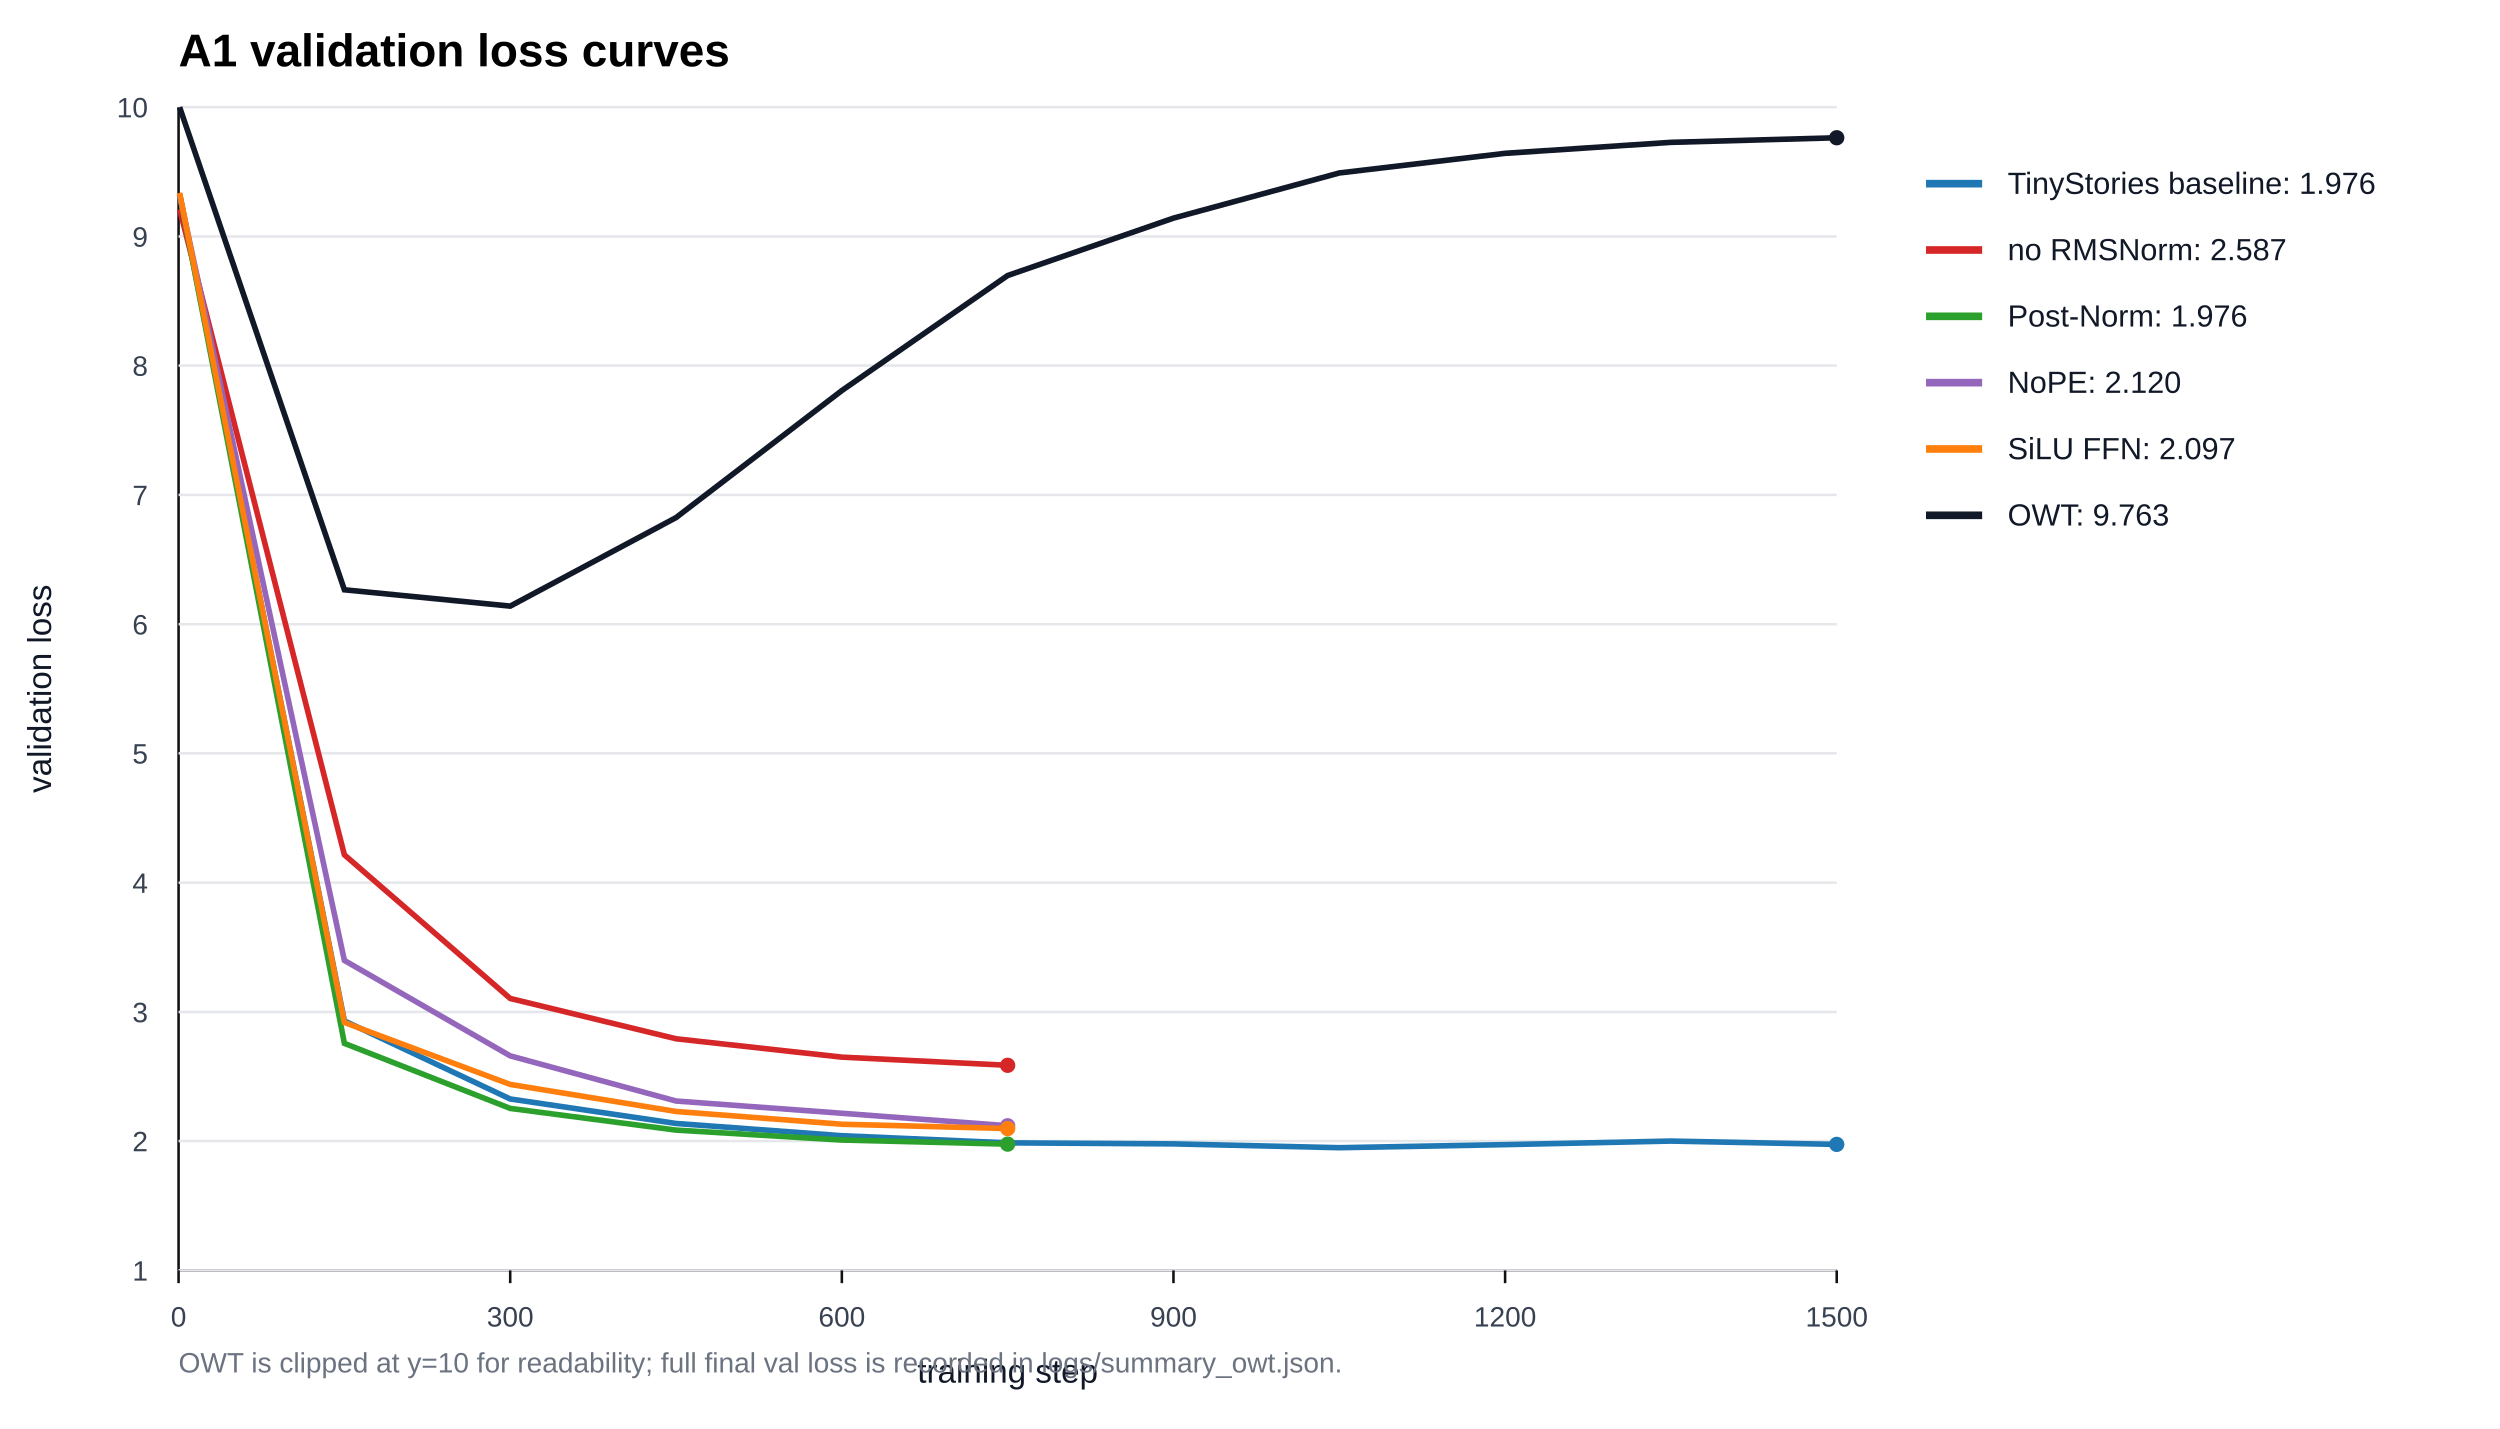
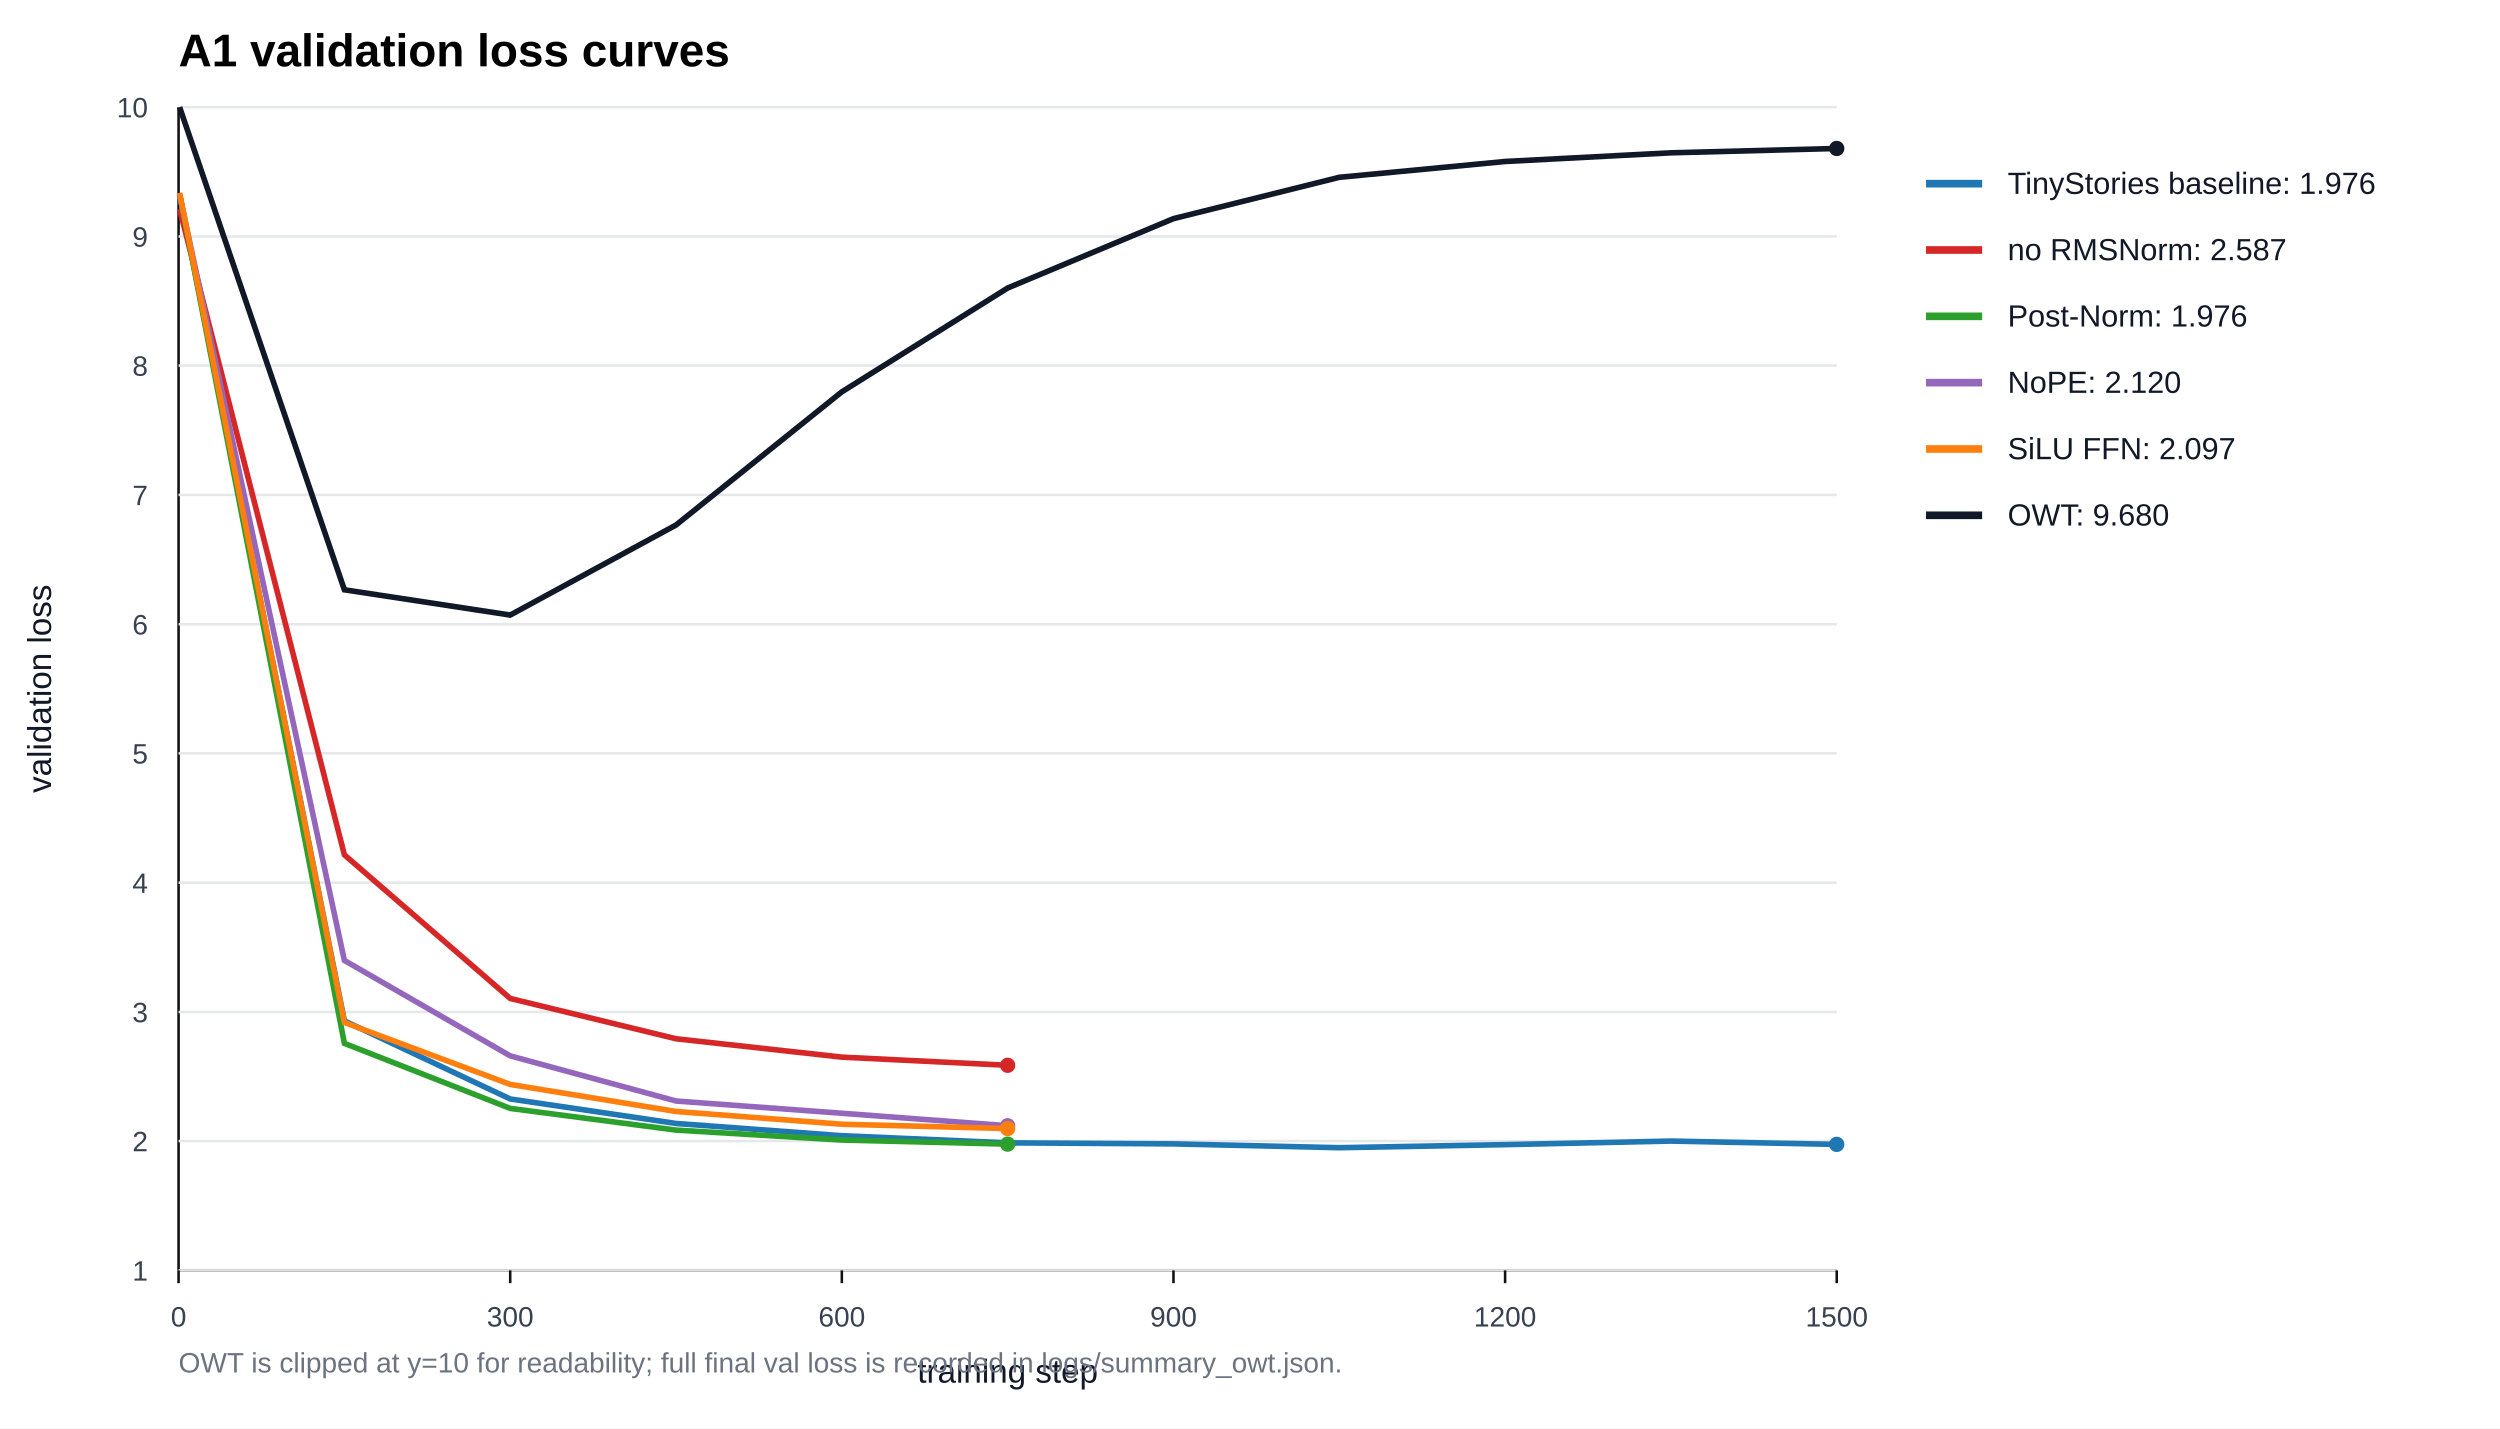
<svg xmlns="http://www.w3.org/2000/svg" width="980" height="560" viewBox="0 0 980 560">
  <rect width="100%" height="100%" fill="white" />
  <text x="70" y="26" font-family="Arial, sans-serif" font-size="18" font-weight="700">A1 validation loss curves</text>
  <line x1="70" y1="498" x2="720" y2="498" stroke="#111" stroke-width="1" />
  <line x1="70" y1="42" x2="70" y2="498" stroke="#111" stroke-width="1" />
  <line x1="70" y1="498.0" x2="720" y2="498.0" stroke="#e5e7eb" stroke-width="1" />
  <text x="58" y="502.0" text-anchor="end" font-family="Arial, sans-serif" font-size="11" fill="#374151">1</text>
  <line x1="70" y1="447.3" x2="720" y2="447.3" stroke="#e5e7eb" stroke-width="1" />
  <text x="58" y="451.3" text-anchor="end" font-family="Arial, sans-serif" font-size="11" fill="#374151">2</text>
  <line x1="70" y1="396.7" x2="720" y2="396.7" stroke="#e5e7eb" stroke-width="1" />
  <text x="58" y="400.7" text-anchor="end" font-family="Arial, sans-serif" font-size="11" fill="#374151">3</text>
  <line x1="70" y1="346.0" x2="720" y2="346.0" stroke="#e5e7eb" stroke-width="1" />
  <text x="58" y="350.0" text-anchor="end" font-family="Arial, sans-serif" font-size="11" fill="#374151">4</text>
  <line x1="70" y1="295.3" x2="720" y2="295.3" stroke="#e5e7eb" stroke-width="1" />
  <text x="58" y="299.3" text-anchor="end" font-family="Arial, sans-serif" font-size="11" fill="#374151">5</text>
  <line x1="70" y1="244.7" x2="720" y2="244.7" stroke="#e5e7eb" stroke-width="1" />
  <text x="58" y="248.7" text-anchor="end" font-family="Arial, sans-serif" font-size="11" fill="#374151">6</text>
  <line x1="70" y1="194.0" x2="720" y2="194.0" stroke="#e5e7eb" stroke-width="1" />
  <text x="58" y="198.0" text-anchor="end" font-family="Arial, sans-serif" font-size="11" fill="#374151">7</text>
  <line x1="70" y1="143.3" x2="720" y2="143.3" stroke="#e5e7eb" stroke-width="1" />
  <text x="58" y="147.3" text-anchor="end" font-family="Arial, sans-serif" font-size="11" fill="#374151">8</text>
  <line x1="70" y1="92.7" x2="720" y2="92.7" stroke="#e5e7eb" stroke-width="1" />
  <text x="58" y="96.7" text-anchor="end" font-family="Arial, sans-serif" font-size="11" fill="#374151">9</text>
  <line x1="70" y1="42.0" x2="720" y2="42.0" stroke="#e5e7eb" stroke-width="1" />
  <text x="58" y="46.0" text-anchor="end" font-family="Arial, sans-serif" font-size="11" fill="#374151">10</text>
  <line x1="70.0" y1="498" x2="70.0" y2="503" stroke="#111" />
  <text x="70.0" y="520" text-anchor="middle" font-family="Arial, sans-serif" font-size="11" fill="#374151">0</text>
  <line x1="200.0" y1="498" x2="200.0" y2="503" stroke="#111" />
  <text x="200.0" y="520" text-anchor="middle" font-family="Arial, sans-serif" font-size="11" fill="#374151">300</text>
  <line x1="330.0" y1="498" x2="330.0" y2="503" stroke="#111" />
  <text x="330.0" y="520" text-anchor="middle" font-family="Arial, sans-serif" font-size="11" fill="#374151">600</text>
  <line x1="460.0" y1="498" x2="460.0" y2="503" stroke="#111" />
  <text x="460.0" y="520" text-anchor="middle" font-family="Arial, sans-serif" font-size="11" fill="#374151">900</text>
  <line x1="590.0" y1="498" x2="590.0" y2="503" stroke="#111" />
  <text x="590.0" y="520" text-anchor="middle" font-family="Arial, sans-serif" font-size="11" fill="#374151">1200</text>
  <line x1="720.0" y1="498" x2="720.0" y2="503" stroke="#111" />
  <text x="720.0" y="520" text-anchor="middle" font-family="Arial, sans-serif" font-size="11" fill="#374151">1500</text>
  <polyline fill="none" stroke="#1f77b4" stroke-width="2.2" points="70.4,76.3 135.0,400.2 200.0,430.8 265.0,440.4 330.0,445.2 395.0,448.0 460.0,448.4 525.0,449.9 590.0,448.7 655.0,447.3 720.0,448.6" />
  <circle cx="720.0" cy="448.6" r="3" fill="#1f77b4" />
  <polyline fill="none" stroke="#d62728" stroke-width="2.2" points="70.4,82.0 135.0,335.1 200.0,391.4 265.0,407.2 330.0,414.4 395.0,417.6" />
  <circle cx="395.0" cy="417.6" r="3" fill="#d62728" />
  <polyline fill="none" stroke="#2ca02c" stroke-width="2.2" points="70.4,76.1 135.0,409.0 200.0,434.5 265.0,443.0 330.0,446.9 395.0,448.5" />
  <circle cx="395.0" cy="448.5" r="3" fill="#2ca02c" />
  <polyline fill="none" stroke="#9467bd" stroke-width="2.2" points="70.4,76.4 135.0,376.5 200.0,413.9 265.0,431.6 330.0,436.4 395.0,441.3" />
  <circle cx="395.0" cy="441.3" r="3" fill="#9467bd" />
  <polyline fill="none" stroke="#ff7f0e" stroke-width="2.2" points="70.4,75.6 135.0,400.8 200.0,425.1 265.0,435.7 330.0,440.7 395.0,442.4" />
  <circle cx="395.0" cy="442.4" r="3" fill="#ff7f0e" />
-   <polyline fill="none" stroke="#111827" stroke-width="2.2" points="70.4,42.0 135.0,231.2 200.0,237.6 265.0,202.9 330.0,153.1 395.0,108.0 460.0,85.5 525.0,67.8 590.0,60.1 655.0,55.8 720.0,54.0" />
-   <circle cx="720.0" cy="54.0" r="3" fill="#111827" />
+   <polyline fill="none" stroke="#111827" stroke-width="2.2" points="70.4,42.0 135.0,231.2 200.0,241.1 265.0,205.8 330.0,153.6 395.0,112.9 460.0,85.7 525.0,69.5 590.0,63.3 655.0,59.9 720.0,58.2" />
+   <circle cx="720.0" cy="58.2" r="3" fill="#111827" />
  <text x="395.0" y="542" text-anchor="middle" font-family="Arial, sans-serif" font-size="13" fill="#111827">training step</text>
  <text transform="translate(20,270.0) rotate(-90)" text-anchor="middle" font-family="Arial, sans-serif" font-size="13" fill="#111827">validation loss</text>
  <line x1="755" y1="72" x2="777" y2="72" stroke="#1f77b4" stroke-width="3" />
  <text x="787" y="76" font-family="Arial, sans-serif" font-size="12" fill="#111827">TinyStories baseline: 1.976</text>
  <line x1="755" y1="98" x2="777" y2="98" stroke="#d62728" stroke-width="3" />
  <text x="787" y="102" font-family="Arial, sans-serif" font-size="12" fill="#111827">no RMSNorm: 2.587</text>
  <line x1="755" y1="124" x2="777" y2="124" stroke="#2ca02c" stroke-width="3" />
  <text x="787" y="128" font-family="Arial, sans-serif" font-size="12" fill="#111827">Post-Norm: 1.976</text>
  <line x1="755" y1="150" x2="777" y2="150" stroke="#9467bd" stroke-width="3" />
  <text x="787" y="154" font-family="Arial, sans-serif" font-size="12" fill="#111827">NoPE: 2.120</text>
  <line x1="755" y1="176" x2="777" y2="176" stroke="#ff7f0e" stroke-width="3" />
  <text x="787" y="180" font-family="Arial, sans-serif" font-size="12" fill="#111827">SiLU FFN: 2.097</text>
  <line x1="755" y1="202" x2="777" y2="202" stroke="#111827" stroke-width="3" />
-   <text x="787" y="206" font-family="Arial, sans-serif" font-size="12" fill="#111827">OWT: 9.763</text>
+   <text x="787" y="206" font-family="Arial, sans-serif" font-size="12" fill="#111827">OWT: 9.680</text>
  <text x="70" y="538" font-family="Arial, sans-serif" font-size="11" fill="#6b7280">OWT is clipped at y=10 for readability; full final val loss is recorded in logs/summary_owt.json.</text>
</svg>
